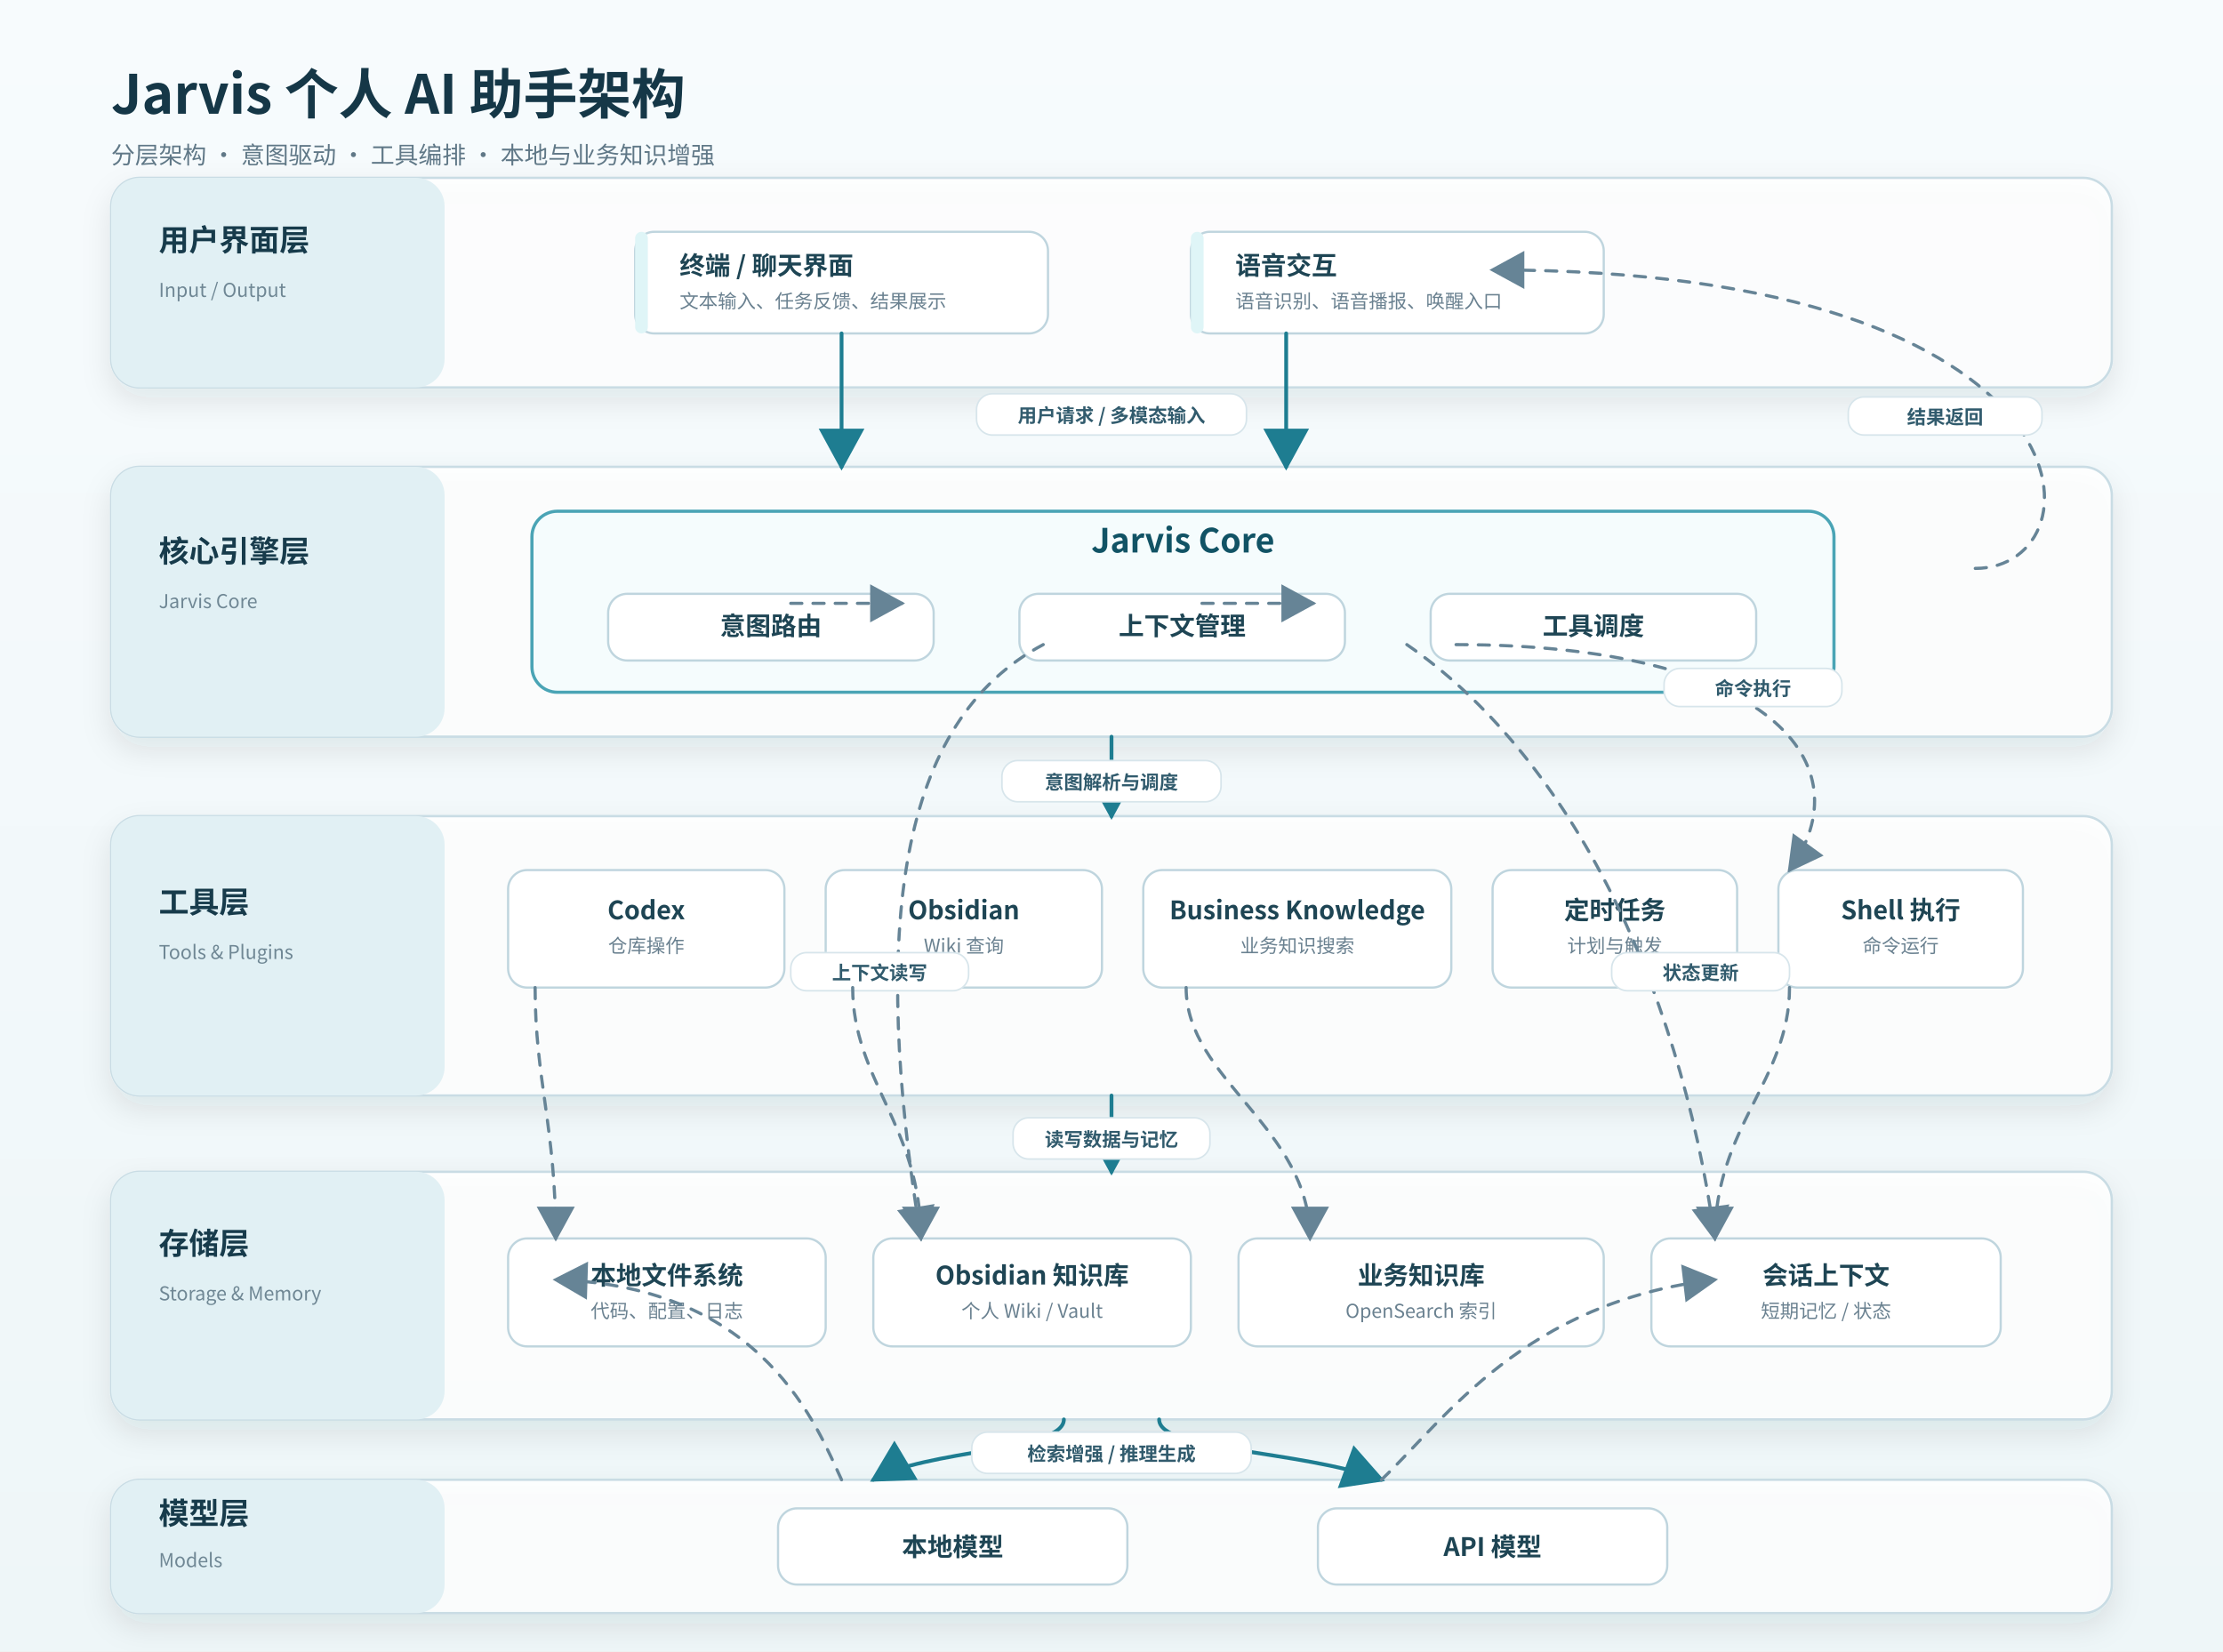
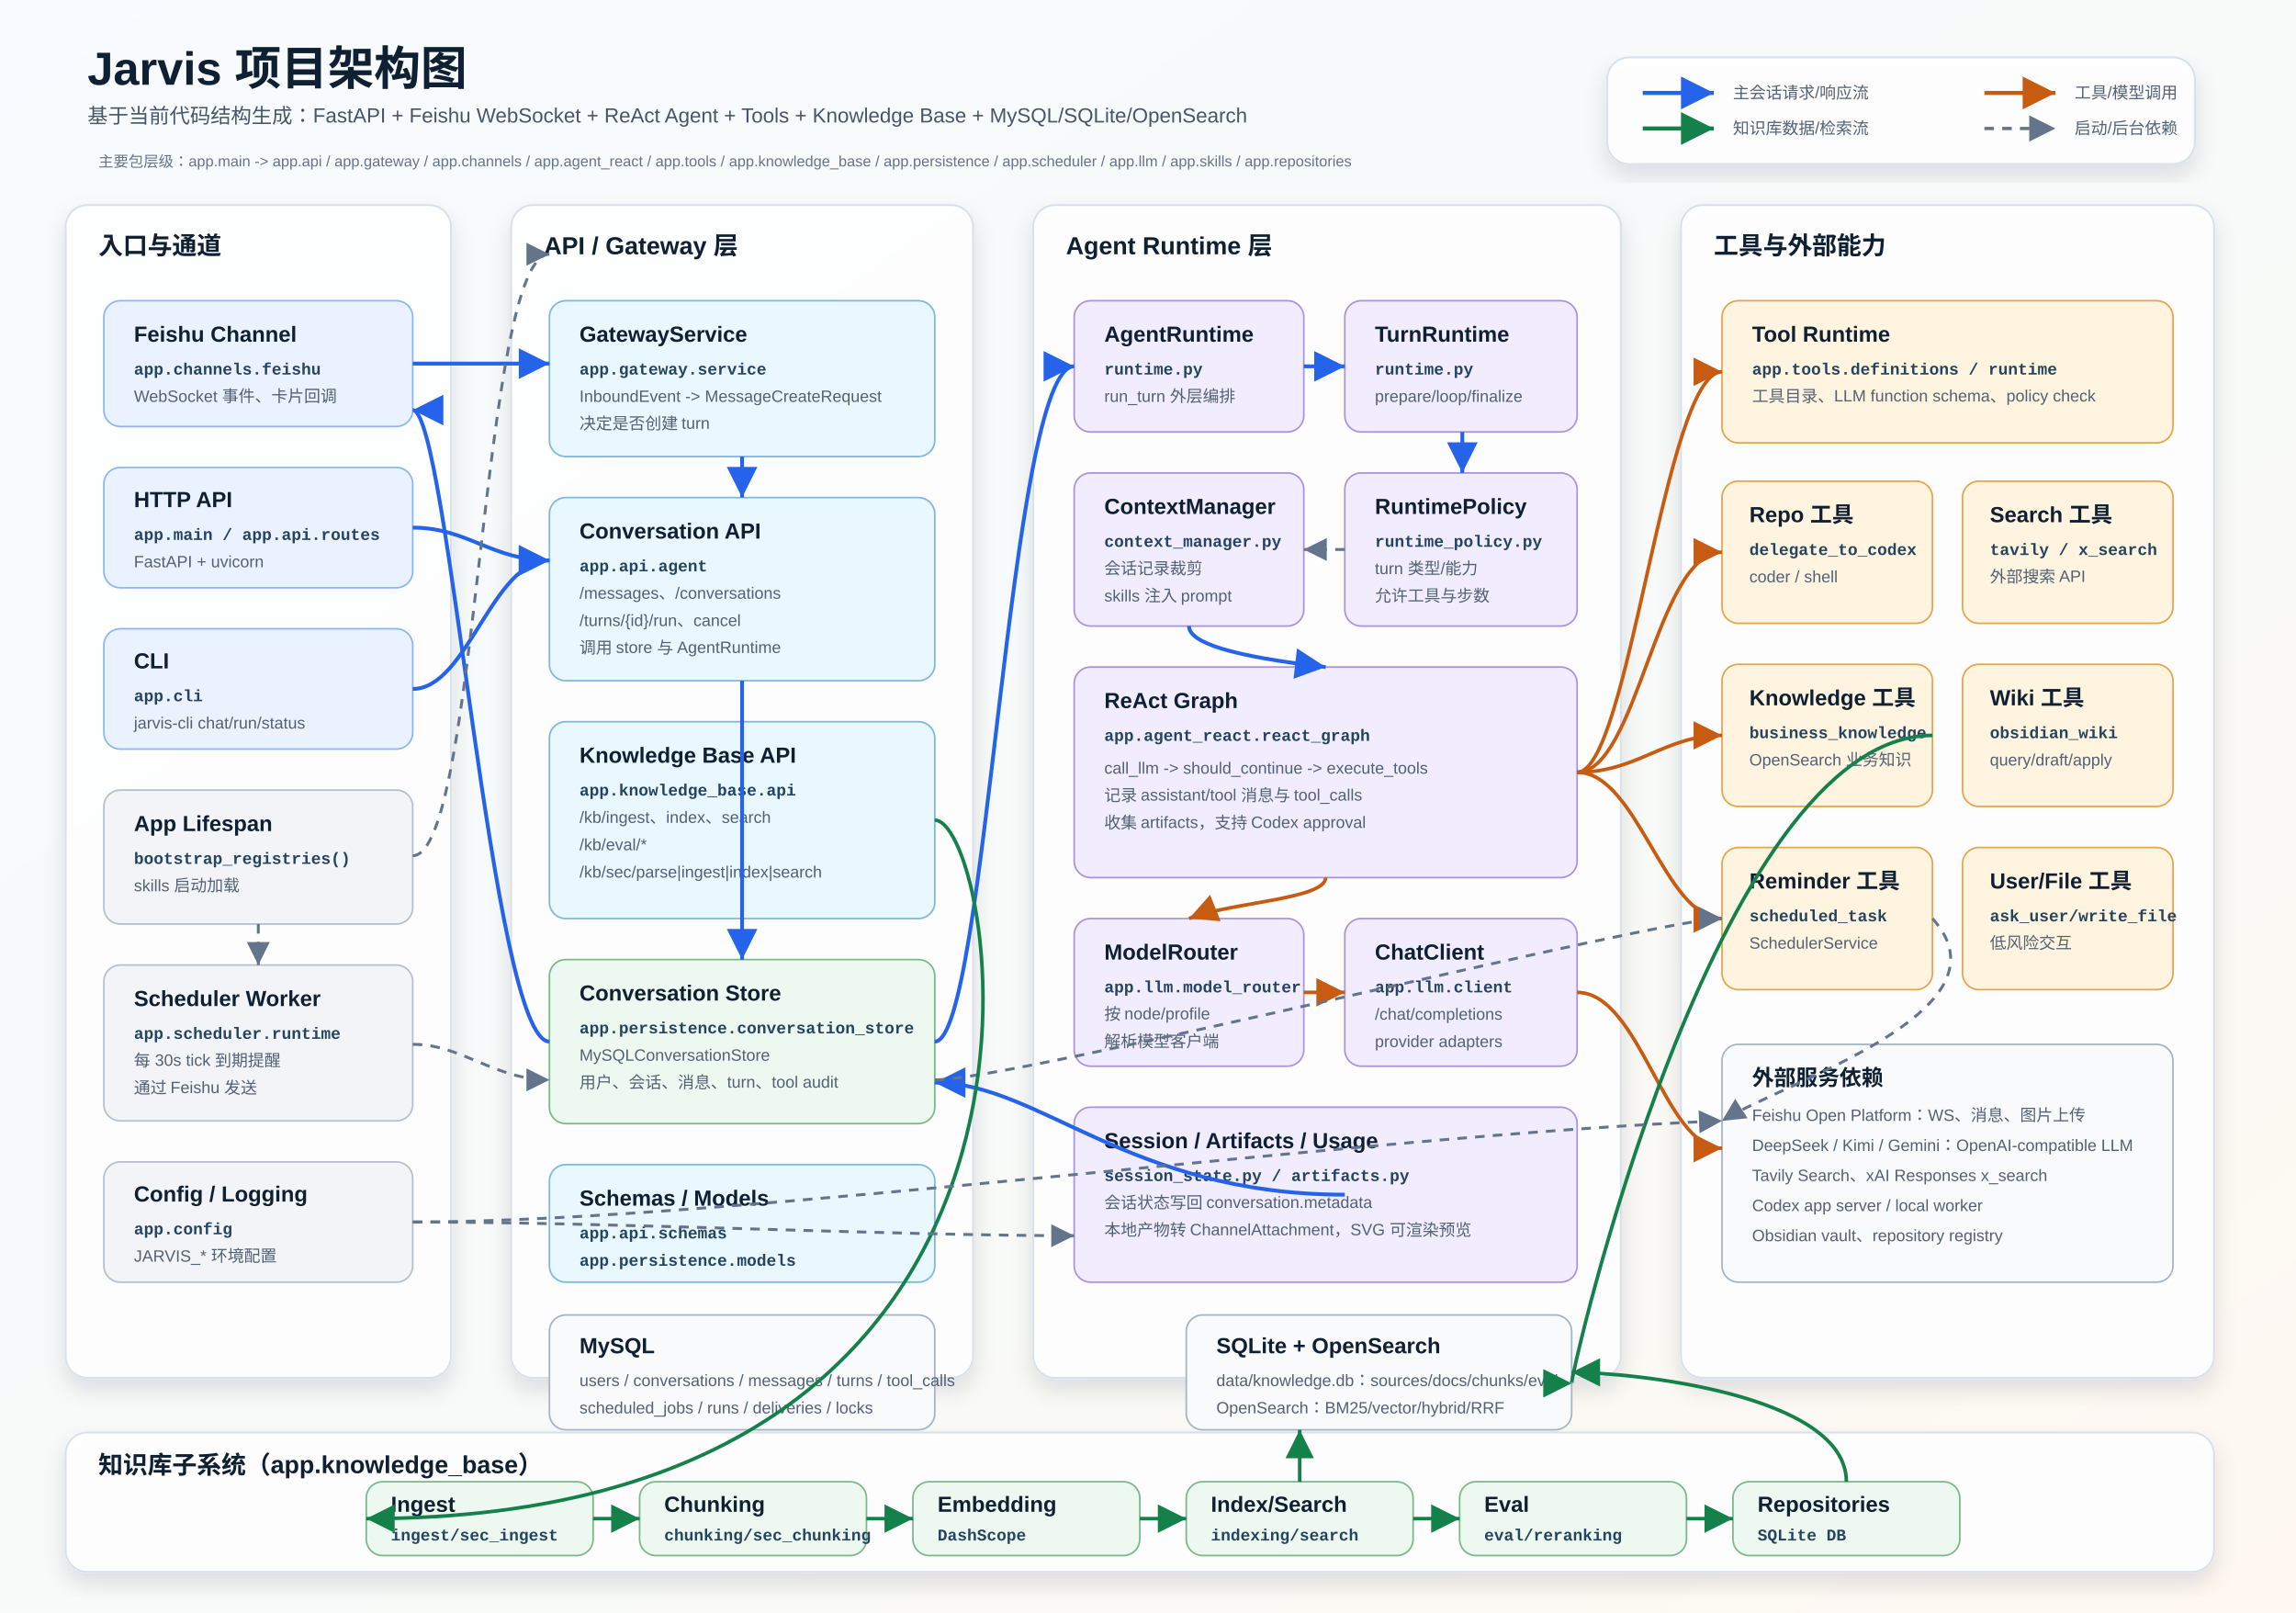
- <svg xmlns="http://www.w3.org/2000/svg" width="1400" height="1040" viewBox="0 0 1400 1040" role="img" aria-labelledby="title desc">
+ <svg xmlns="http://www.w3.org/2000/svg" width="1680" height="1180" viewBox="0 0 1680 1180" role="img" aria-labelledby="title desc">
  <defs>
-     <linearGradient id="pageGradient" x1="0" y1="0" x2="0" y2="1">
-       <stop offset="0%" stop-color="#f7fbfd" />
-       <stop offset="100%" stop-color="#eef6f8" />
+     <linearGradient id="bg" x1="0" y1="0" x2="1" y2="1">
+       <stop offset="0%" stop-color="#f8fbff" />
+       <stop offset="55%" stop-color="#f7faf8" />
+       <stop offset="100%" stop-color="#fff8f1" />
    </linearGradient>
-     <filter id="softShadow" x="-10%" y="-20%" width="120%" height="150%">
-       <feDropShadow dx="0" dy="8" stdDeviation="9" flood-color="#0f2f3f" flood-opacity="0.11" />
+     <filter id="shadow" x="-8%" y="-12%" width="116%" height="130%">
+       <feDropShadow dx="0" dy="8" stdDeviation="8" flood-color="#102033" flood-opacity="0.13" />
    </filter>
-     <marker id="arrowPrimary" markerWidth="14" markerHeight="14" refX="11" refY="7" orient="auto" markerUnits="strokeWidth">
-       <path d="M 1 1 L 12 7 L 1 13 z" fill="#1e7d91" />
-     </marker>
-     <marker id="arrowMuted" markerWidth="14" markerHeight="14" refX="11" refY="7" orient="auto" markerUnits="strokeWidth">
-       <path d="M 1 1 L 12 7 L 1 13 z" fill="#668496" />
+     <marker id="arrow-blue" markerWidth="12" markerHeight="12" refX="10" refY="6" orient="auto" markerUnits="strokeWidth">
+       <path d="M2,2 L10,6 L2,10 Z" fill="#2563eb" />
+     </marker>
+     <marker id="arrow-green" markerWidth="12" markerHeight="12" refX="10" refY="6" orient="auto" markerUnits="strokeWidth">
+       <path d="M2,2 L10,6 L2,10 Z" fill="#14804a" />
+     </marker>
+     <marker id="arrow-orange" markerWidth="12" markerHeight="12" refX="10" refY="6" orient="auto" markerUnits="strokeWidth">
+       <path d="M2,2 L10,6 L2,10 Z" fill="#c75b12" />
+     </marker>
+     <marker id="arrow-gray" markerWidth="12" markerHeight="12" refX="10" refY="6" orient="auto" markerUnits="strokeWidth">
+       <path d="M2,2 L10,6 L2,10 Z" fill="#64748b" />
    </marker>
    <style>
-       .bg {
-         fill: url(#pageGradient);
-       }
- 
-       .title {
-         font-family: "Noto Sans CJK SC", "Microsoft YaHei", "PingFang SC", "Source Han Sans SC", Arial, sans-serif;
-         font-size: 34px;
-         font-weight: 700;
-         fill: #153747;
-         letter-spacing: 0;
-       }
- 
-       .subtitle {
-         font-family: "Noto Sans CJK SC", "Microsoft YaHei", "PingFang SC", "Source Han Sans SC", Arial, sans-serif;
-         font-size: 15px;
-         fill: #607887;
-         letter-spacing: 0;
-       }
- 
-       .layer {
-         fill: rgba(255, 255, 255, 0.82);
-         stroke: #c9dce4;
-         stroke-width: 1.5;
-         rx: 18;
-         filter: url(#softShadow);
-       }
- 
-       .layerHeader {
-         fill: #e1f0f4;
-       }
- 
-       .layerTitle {
-         font-family: "Noto Sans CJK SC", "Microsoft YaHei", "PingFang SC", "Source Han Sans SC", Arial, sans-serif;
-         font-size: 19px;
-         font-weight: 700;
-         fill: #173b4b;
-         letter-spacing: 0;
-       }
- 
-       .layerNote {
-         font-family: "Noto Sans CJK SC", "Microsoft YaHei", "PingFang SC", "Source Han Sans SC", Arial, sans-serif;
-         font-size: 12px;
-         fill: #6f8794;
-         letter-spacing: 0;
-       }
- 
-       .module {
-         fill: #ffffff;
-         stroke: #bfd5de;
-         stroke-width: 1.4;
-         rx: 12;
-       }
- 
-       .moduleAccent {
-         fill: #dff5f7;
-       }
- 
-       .moduleText {
-         font-family: "Noto Sans CJK SC", "Microsoft YaHei", "PingFang SC", "Source Han Sans SC", Arial, sans-serif;
-         font-size: 16px;
-         font-weight: 650;
-         fill: #1e4554;
-         letter-spacing: 0;
-       }
- 
-       .moduleSubText {
-         font-family: "Noto Sans CJK SC", "Microsoft YaHei", "PingFang SC", "Source Han Sans SC", Arial, sans-serif;
-         font-size: 12px;
-         fill: #6a8190;
-         letter-spacing: 0;
-       }
- 
-       .core {
-         fill: #f5fcfd;
-         stroke: #4aa4b5;
-         stroke-width: 2;
-         rx: 16;
-       }
- 
-       .coreTitle {
-         font-family: "Noto Sans CJK SC", "Microsoft YaHei", "PingFang SC", "Source Han Sans SC", Arial, sans-serif;
-         font-size: 21px;
-         font-weight: 800;
-         fill: #115365;
-         letter-spacing: 0;
-       }
- 
-       .arrow {
-         fill: none;
-         stroke: #1e7d91;
-         stroke-width: 2.4;
-         stroke-linecap: round;
-         stroke-linejoin: round;
-         marker-end: url(#arrowPrimary);
-       }
- 
-       .arrowMuted {
-         fill: none;
-         stroke: #668496;
-         stroke-width: 2;
-         stroke-linecap: round;
-         stroke-linejoin: round;
-         stroke-dasharray: 7 7;
-         marker-end: url(#arrowMuted);
-       }
- 
-       .flowLabel {
-         font-family: "Noto Sans CJK SC", "Microsoft YaHei", "PingFang SC", "Source Han Sans SC", Arial, sans-serif;
-         font-size: 12px;
-         font-weight: 600;
-         fill: #315b6d;
-         letter-spacing: 0;
-       }
- 
-       .labelPill {
-         fill: #ffffff;
-         stroke: #d7e5eb;
-         stroke-width: 1;
-         rx: 10;
-       }
+       .title { font: 700 34px "Segoe UI", Arial, sans-serif; fill: #102033; }
+       .subtitle { font: 500 15px "Segoe UI", Arial, sans-serif; fill: #475569; }
+       .section-title { font: 700 18px "Segoe UI", Arial, sans-serif; fill: #102033; }
+       .box-title { font: 700 16px "Segoe UI", Arial, sans-serif; fill: #102033; }
+       .label { font: 500 13px "Segoe UI", Arial, sans-serif; fill: #334155; }
+       .small { font: 500 12px "Segoe UI", Arial, sans-serif; fill: #526173; }
+       .tiny { font: 500 11px "Segoe UI", Arial, sans-serif; fill: #64748b; }
+       .code { font: 600 12px Consolas, "Courier New", monospace; fill: #24445f; }
+       .panel { fill: rgba(255,255,255,0.88); stroke: #d8e1eb; stroke-width: 1.4; rx: 16; filter: url(#shadow); }
+       .entry { fill: #eaf2ff; stroke: #8cb7f4; stroke-width: 1.2; rx: 12; }
+       .api { fill: #e9f7ff; stroke: #7db9d8; stroke-width: 1.2; rx: 12; }
+       .runtime { fill: #f1edff; stroke: #aa93df; stroke-width: 1.2; rx: 12; }
+       .tool { fill: #fff4df; stroke: #e4a64c; stroke-width: 1.2; rx: 12; }
+       .data { fill: #edf9f0; stroke: #7bb88c; stroke-width: 1.2; rx: 12; }
+       .external { fill: #f8fafc; stroke: #a8b3c3; stroke-width: 1.2; rx: 12; }
+       .infra { fill: #f2f4f7; stroke: #b6c0cc; stroke-width: 1.2; rx: 12; }
+       .chip { fill: #ffffff; stroke: #cbd5e1; stroke-width: 1; rx: 8; }
+       .flow { fill: none; stroke: #2563eb; stroke-width: 2.8; marker-end: url(#arrow-blue); }
+       .flow2 { fill: none; stroke: #14804a; stroke-width: 2.6; marker-end: url(#arrow-green); }
+       .flow3 { fill: none; stroke: #c75b12; stroke-width: 2.6; marker-end: url(#arrow-orange); }
+       .flow4 { fill: none; stroke: #64748b; stroke-width: 2.1; stroke-dasharray: 7 6; marker-end: url(#arrow-gray); }
+       .legend-line-blue { stroke: #2563eb; stroke-width: 3; marker-end: url(#arrow-blue); }
+       .legend-line-green { stroke: #14804a; stroke-width: 3; marker-end: url(#arrow-green); }
+       .legend-line-orange { stroke: #c75b12; stroke-width: 3; marker-end: url(#arrow-orange); }
+       .legend-line-gray { stroke: #64748b; stroke-width: 2.4; stroke-dasharray: 7 6; marker-end: url(#arrow-gray); }
    </style>
  </defs>
-   <rect class="bg" width="1400" height="1040" />
-   <g transform="translate(70 42)">
-     <text class="title" x="0" y="0" dominant-baseline="hanging">Jarvis 个人 AI 助手架构</text>
-     <text class="subtitle" x="0" y="48" dominant-baseline="hanging">分层架构 · 意图驱动 · 工具编排 · 本地与业务知识增强</text>
-   </g>
-   <g id="ui-layer" transform="translate(70 112)">
-     <rect class="layer" x="0" y="0" width="1260" height="132" rx="18" />
-     <rect class="layerHeader" x="0" y="0" width="210" height="132" rx="18" />
-     <text class="layerTitle" x="30" y="46">用户界面层</text>
-     <text class="layerNote" x="30" y="75">Input / Output</text>
-     <g transform="translate(330 34)">
-       <rect class="module" x="0" y="0" width="260" height="64" rx="12" />
-       <rect class="moduleAccent" x="0" y="0" width="8" height="64" rx="4" />
-       <text class="moduleText" x="28" y="27">终端 / 聊天界面</text>
-       <text class="moduleSubText" x="28" y="48">文本输入、任务反馈、结果展示</text>
-     </g>
-     <g transform="translate(680 34)">
-       <rect class="module" x="0" y="0" width="260" height="64" rx="12" />
-       <rect class="moduleAccent" x="0" y="0" width="8" height="64" rx="4" />
-       <text class="moduleText" x="28" y="27">语音交互</text>
-       <text class="moduleSubText" x="28" y="48">语音识别、语音播报、唤醒入口</text>
-     </g>
-   </g>
-   <g id="core-layer" transform="translate(70 294)">
-     <rect class="layer" x="0" y="0" width="1260" height="170" rx="18" />
-     <rect class="layerHeader" x="0" y="0" width="210" height="170" rx="18" />
-     <text class="layerTitle" x="30" y="60">核心引擎层</text>
-     <text class="layerNote" x="30" y="89">Jarvis Core</text>
-     <g transform="translate(265 28)">
-       <rect class="core" x="0" y="0" width="820" height="114" rx="16" />
-       <text class="coreTitle" x="410" y="26" text-anchor="middle">Jarvis Core</text>
-       <g transform="translate(48 52)">
-         <rect class="module" x="0" y="0" width="205" height="42" rx="10" />
-         <text class="moduleText" x="102.5" y="26" text-anchor="middle">意图路由</text>
-       </g>
-       <g transform="translate(307 52)">
-         <rect class="module" x="0" y="0" width="205" height="42" rx="10" />
-         <text class="moduleText" x="102.5" y="26" text-anchor="middle">上下文管理</text>
-       </g>
-       <g transform="translate(566 52)">
-         <rect class="module" x="0" y="0" width="205" height="42" rx="10" />
-         <text class="moduleText" x="102.5" y="26" text-anchor="middle">工具调度</text>
-       </g>
-     </g>
-   </g>
-   <g id="tools-layer" transform="translate(70 514)">
-     <rect class="layer" x="0" y="0" width="1260" height="176" rx="18" />
-     <rect class="layerHeader" x="0" y="0" width="210" height="176" rx="18" />
-     <text class="layerTitle" x="30" y="61">工具层</text>
-     <text class="layerNote" x="30" y="90">Tools &amp; Plugins</text>
-     <g transform="translate(250 34)">
-       <rect class="module" x="0" y="0" width="174" height="74" rx="12" />
-       <text class="moduleText" x="87" y="31" text-anchor="middle">Codex</text>
-       <text class="moduleSubText" x="87" y="52" text-anchor="middle">仓库操作</text>
-     </g>
-     <g transform="translate(450 34)">
-       <rect class="module" x="0" y="0" width="174" height="74" rx="12" />
-       <text class="moduleText" x="87" y="31" text-anchor="middle">Obsidian</text>
-       <text class="moduleSubText" x="87" y="52" text-anchor="middle">Wiki 查询</text>
-     </g>
-     <g transform="translate(650 34)">
-       <rect class="module" x="0" y="0" width="194" height="74" rx="12" />
-       <text class="moduleText" x="97" y="31" text-anchor="middle">Business Knowledge</text>
-       <text class="moduleSubText" x="97" y="52" text-anchor="middle">业务知识搜索</text>
-     </g>
-     <g transform="translate(870 34)">
-       <rect class="module" x="0" y="0" width="154" height="74" rx="12" />
-       <text class="moduleText" x="77" y="31" text-anchor="middle">定时任务</text>
-       <text class="moduleSubText" x="77" y="52" text-anchor="middle">计划与触发</text>
-     </g>
-     <g transform="translate(1050 34)">
-       <rect class="module" x="0" y="0" width="154" height="74" rx="12" />
-       <text class="moduleText" x="77" y="31" text-anchor="middle">Shell 执行</text>
-       <text class="moduleSubText" x="77" y="52" text-anchor="middle">命令运行</text>
-     </g>
-   </g>
-   <g id="storage-layer" transform="translate(70 738)">
-     <rect class="layer" x="0" y="0" width="1260" height="156" rx="18" />
-     <rect class="layerHeader" x="0" y="0" width="210" height="156" rx="18" />
-     <text class="layerTitle" x="30" y="52">存储层</text>
-     <text class="layerNote" x="30" y="81">Storage &amp; Memory</text>
-     <g transform="translate(250 42)">
-       <rect class="module" x="0" y="0" width="200" height="68" rx="12" />
-       <text class="moduleText" x="100" y="29" text-anchor="middle">本地文件系统</text>
-       <text class="moduleSubText" x="100" y="50" text-anchor="middle">代码、配置、日志</text>
-     </g>
-     <g transform="translate(480 42)">
-       <rect class="module" x="0" y="0" width="200" height="68" rx="12" />
-       <text class="moduleText" x="100" y="29" text-anchor="middle">Obsidian 知识库</text>
-       <text class="moduleSubText" x="100" y="50" text-anchor="middle">个人 Wiki / Vault</text>
-     </g>
-     <g transform="translate(710 42)">
-       <rect class="module" x="0" y="0" width="230" height="68" rx="12" />
-       <text class="moduleText" x="115" y="29" text-anchor="middle">业务知识库</text>
-       <text class="moduleSubText" x="115" y="50" text-anchor="middle">OpenSearch 索引</text>
-     </g>
-     <g transform="translate(970 42)">
-       <rect class="module" x="0" y="0" width="220" height="68" rx="12" />
-       <text class="moduleText" x="110" y="29" text-anchor="middle">会话上下文</text>
-       <text class="moduleSubText" x="110" y="50" text-anchor="middle">短期记忆 / 状态</text>
-     </g>
-   </g>
-   <g id="model-layer" transform="translate(70 932)">
-     <rect class="layer" x="0" y="0" width="1260" height="84" rx="18" />
-     <rect class="layerHeader" x="0" y="0" width="210" height="84" rx="18" />
-     <text class="layerTitle" x="30" y="28">模型层</text>
-     <text class="layerNote" x="30" y="55">Models</text>
-     <g transform="translate(420 18)">
-       <rect class="module" x="0" y="0" width="220" height="48" rx="12" />
-       <text class="moduleText" x="110" y="30" text-anchor="middle">本地模型</text>
-     </g>
-     <g transform="translate(760 18)">
-       <rect class="module" x="0" y="0" width="220" height="48" rx="12" />
-       <text class="moduleText" x="110" y="30" text-anchor="middle">API 模型</text>
-     </g>
-   </g>
-   <path class="arrow" d="M 530 210 C 530 250, 530 268, 530 294" />
-   <path class="arrow" d="M 810 210 C 810 250, 810 268, 810 294" />
-   <rect class="labelPill" x="615" y="248" width="170" height="26" rx="10" />
-   <text class="flowLabel" x="700" y="266" text-anchor="middle">用户请求 / 多模态输入</text>
-   <path class="arrow" d="M 700 464 C 700 490, 700 498, 700 514" />
-   <rect class="labelPill" x="631" y="479" width="138" height="26" rx="10" />
-   <text class="flowLabel" x="700" y="497" text-anchor="middle">意图解析与调度</text>
-   <path class="arrow" d="M 700 690 C 700 716, 700 724, 700 738" />
-   <rect class="labelPill" x="638" y="704" width="124" height="26" rx="10" />
-   <text class="flowLabel" x="700" y="722" text-anchor="middle">读写数据与记忆</text>
-   <path class="arrow" d="M 670 894 C 670 914, 582 913, 550 932" />
-   <path class="arrow" d="M 730 894 C 730 914, 818 913, 870 932" />
-   <rect class="labelPill" x="612" y="902" width="176" height="26" rx="10" />
-   <text class="flowLabel" x="700" y="920" text-anchor="middle">检索增强 / 推理生成</text>
-   <path class="arrowMuted" d="M 498 380 L 568 380" />
-   <path class="arrowMuted" d="M 757 380 L 827 380" />
-   <path class="arrowMuted" d="M 917 406 C 1116 406, 1175 482, 1127 548" />
-   <rect class="labelPill" x="1048" y="421" width="112" height="24" rx="10" />
-   <text class="flowLabel" x="1104" y="438" text-anchor="middle">命令执行</text>
-   <path class="arrowMuted" d="M 657 406 C 566 454, 548 584, 580 780" />
-   <rect class="labelPill" x="498" y="600" width="112" height="24" rx="10" />
-   <text class="flowLabel" x="554" y="617" text-anchor="middle">上下文读写</text>
-   <path class="arrowMuted" d="M 886 406 C 985 474, 1057 614, 1080 780" />
-   <rect class="labelPill" x="1015" y="600" width="112" height="24" rx="10" />
-   <text class="flowLabel" x="1071" y="617" text-anchor="middle">状态更新</text>
-   <path class="arrowMuted" d="M 337 622 C 337 680, 350 710, 350 780" />
-   <path class="arrowMuted" d="M 537 622 C 537 680, 580 710, 580 780" />
-   <path class="arrowMuted" d="M 747 622 C 747 680, 825 710, 825 780" />
-   <path class="arrowMuted" d="M 1127 622 C 1127 680, 1080 710, 1080 780" />
-   <path class="arrowMuted" d="M 530 932 C 515 900, 482 810, 350 806" />
-   <path class="arrowMuted" d="M 870 932 C 910 894, 960 820, 1080 806" />
-   <path class="arrowMuted" d="M 1244 358 C 1326 358, 1326 170, 940 170" />
-   <rect class="labelPill" x="1164" y="250" width="122" height="24" rx="10" />
-   <text class="flowLabel" x="1225" y="267" text-anchor="middle">结果返回</text>
+   <rect width="1680" height="1180" fill="url(#bg)" />
+   <text x="64" y="62" class="title">Jarvis 项目架构图</text>
+   <text x="64" y="90" class="subtitle">基于当前代码结构生成：FastAPI + Feishu WebSocket + ReAct Agent + Tools + Knowledge Base + MySQL/SQLite/OpenSearch</text>
+   <rect x="1176" y="42" width="430" height="78" class="panel" />
+   <line x1="1202" y1="68" x2="1254" y2="68" class="legend-line-blue" />
+   <text x="1268" y="72" class="small">主会话请求/响应流</text>
+   <line x1="1202" y1="94" x2="1254" y2="94" class="legend-line-green" />
+   <text x="1268" y="98" class="small">知识库数据/检索流</text>
+   <line x1="1452" y1="68" x2="1504" y2="68" class="legend-line-orange" />
+   <text x="1518" y="72" class="small">工具/模型调用</text>
+   <line x1="1452" y1="94" x2="1504" y2="94" class="legend-line-gray" />
+   <text x="1518" y="98" class="small">启动/后台依赖</text>
+   <rect x="48" y="150" width="282" height="858" class="panel" />
+   <text x="72" y="186" class="section-title">入口与通道</text>
+   <rect x="76" y="220" width="226" height="92" class="entry" />
+   <text x="98" y="250" class="box-title">Feishu Channel</text>
+   <text x="98" y="274" class="code">app.channels.feishu</text>
+   <text x="98" y="294" class="small">WebSocket 事件、卡片回调</text>
+   <rect x="76" y="342" width="226" height="88" class="entry" />
+   <text x="98" y="371" class="box-title">HTTP API</text>
+   <text x="98" y="395" class="code">app.main / app.api.routes</text>
+   <text x="98" y="415" class="small">FastAPI + uvicorn</text>
+   <rect x="76" y="460" width="226" height="88" class="entry" />
+   <text x="98" y="489" class="box-title">CLI</text>
+   <text x="98" y="513" class="code">app.cli</text>
+   <text x="98" y="533" class="small">jarvis-cli chat/run/status</text>
+   <rect x="76" y="578" width="226" height="98" class="infra" />
+   <text x="98" y="608" class="box-title">App Lifespan</text>
+   <text x="98" y="632" class="code">bootstrap_registries()</text>
+   <text x="98" y="652" class="small">skills 启动加载</text>
+   <rect x="76" y="706" width="226" height="114" class="infra" />
+   <text x="98" y="736" class="box-title">Scheduler Worker</text>
+   <text x="98" y="760" class="code">app.scheduler.runtime</text>
+   <text x="98" y="780" class="small">每 30s tick 到期提醒</text>
+   <text x="98" y="800" class="small">通过 Feishu 发送</text>
+   <rect x="76" y="850" width="226" height="88" class="infra" />
+   <text x="98" y="879" class="box-title">Config / Logging</text>
+   <text x="98" y="903" class="code">app.config</text>
+   <text x="98" y="923" class="small">JARVIS_* 环境配置</text>
+   <rect x="374" y="150" width="338" height="858" class="panel" />
+   <text x="398" y="186" class="section-title">API / Gateway 层</text>
+   <rect x="402" y="220" width="282" height="114" class="api" />
+   <text x="424" y="250" class="box-title">GatewayService</text>
+   <text x="424" y="274" class="code">app.gateway.service</text>
+   <text x="424" y="294" class="small">InboundEvent -&gt; MessageCreateRequest</text>
+   <text x="424" y="314" class="small">决定是否创建 turn</text>
+   <rect x="402" y="364" width="282" height="134" class="api" />
+   <text x="424" y="394" class="box-title">Conversation API</text>
+   <text x="424" y="418" class="code">app.api.agent</text>
+   <text x="424" y="438" class="small">/messages、/conversations</text>
+   <text x="424" y="458" class="small">/turns/{id}/run、cancel</text>
+   <text x="424" y="478" class="small">调用 store 与 AgentRuntime</text>
+   <rect x="402" y="528" width="282" height="144" class="api" />
+   <text x="424" y="558" class="box-title">Knowledge Base API</text>
+   <text x="424" y="582" class="code">app.knowledge_base.api</text>
+   <text x="424" y="602" class="small">/kb/ingest、index、search</text>
+   <text x="424" y="622" class="small">/kb/eval/*</text>
+   <text x="424" y="642" class="small">/kb/sec/parse|ingest|index|search</text>
+   <rect x="402" y="702" width="282" height="120" class="data" />
+   <text x="424" y="732" class="box-title">Conversation Store</text>
+   <text x="424" y="756" class="code">app.persistence.conversation_store</text>
+   <text x="424" y="776" class="small">MySQLConversationStore</text>
+   <text x="424" y="796" class="small">用户、会话、消息、turn、tool audit</text>
+   <rect x="402" y="852" width="282" height="86" class="api" />
+   <text x="424" y="882" class="box-title">Schemas / Models</text>
+   <text x="424" y="906" class="code">app.api.schemas</text>
+   <text x="424" y="926" class="code">app.persistence.models</text>
+   <rect x="756" y="150" width="430" height="858" class="panel" />
+   <text x="780" y="186" class="section-title">Agent Runtime 层</text>
+   <rect x="786" y="220" width="168" height="96" class="runtime" />
+   <text x="808" y="250" class="box-title">AgentRuntime</text>
+   <text x="808" y="274" class="code">runtime.py</text>
+   <text x="808" y="294" class="small">run_turn 外层编排</text>
+   <rect x="984" y="220" width="170" height="96" class="runtime" />
+   <text x="1006" y="250" class="box-title">TurnRuntime</text>
+   <text x="1006" y="274" class="code">runtime.py</text>
+   <text x="1006" y="294" class="small">prepare/loop/finalize</text>
+   <rect x="786" y="346" width="168" height="112" class="runtime" />
+   <text x="808" y="376" class="box-title">ContextManager</text>
+   <text x="808" y="400" class="code">context_manager.py</text>
+   <text x="808" y="420" class="small">会话记录裁剪</text>
+   <text x="808" y="440" class="small">skills 注入 prompt</text>
+   <rect x="984" y="346" width="170" height="112" class="runtime" />
+   <text x="1006" y="376" class="box-title">RuntimePolicy</text>
+   <text x="1006" y="400" class="code">runtime_policy.py</text>
+   <text x="1006" y="420" class="small">turn 类型/能力</text>
+   <text x="1006" y="440" class="small">允许工具与步数</text>
+   <rect x="786" y="488" width="368" height="154" class="runtime" />
+   <text x="808" y="518" class="box-title">ReAct Graph</text>
+   <text x="808" y="542" class="code">app.agent_react.react_graph</text>
+   <text x="808" y="566" class="small">call_llm -&gt; should_continue -&gt; execute_tools</text>
+   <text x="808" y="586" class="small">记录 assistant/tool 消息与 tool_calls</text>
+   <text x="808" y="606" class="small">收集 artifacts，支持 Codex approval</text>
+   <rect x="786" y="672" width="168" height="108" class="runtime" />
+   <text x="808" y="702" class="box-title">ModelRouter</text>
+   <text x="808" y="726" class="code">app.llm.model_router</text>
+   <text x="808" y="746" class="small">按 node/profile</text>
+   <text x="808" y="766" class="small">解析模型客户端</text>
+   <rect x="984" y="672" width="170" height="108" class="runtime" />
+   <text x="1006" y="702" class="box-title">ChatClient</text>
+   <text x="1006" y="726" class="code">app.llm.client</text>
+   <text x="1006" y="746" class="small">/chat/completions</text>
+   <text x="1006" y="766" class="small">provider adapters</text>
+   <rect x="786" y="810" width="368" height="128" class="runtime" />
+   <text x="808" y="840" class="box-title">Session / Artifacts / Usage</text>
+   <text x="808" y="864" class="code">session_state.py / artifacts.py</text>
+   <text x="808" y="884" class="small">会话状态写回 conversation.metadata</text>
+   <text x="808" y="904" class="small">本地产物转 ChannelAttachment，SVG 可渲染预览</text>
+   <rect x="1230" y="150" width="390" height="858" class="panel" />
+   <text x="1254" y="186" class="section-title">工具与外部能力</text>
+   <rect x="1260" y="220" width="330" height="104" class="tool" />
+   <text x="1282" y="250" class="box-title">Tool Runtime</text>
+   <text x="1282" y="274" class="code">app.tools.definitions / runtime</text>
+   <text x="1282" y="294" class="small">工具目录、LLM function schema、policy check</text>
+   <rect x="1260" y="352" width="154" height="104" class="tool" />
+   <text x="1280" y="382" class="box-title">Repo 工具</text>
+   <text x="1280" y="406" class="code">delegate_to_codex</text>
+   <text x="1280" y="426" class="small">coder / shell</text>
+   <rect x="1436" y="352" width="154" height="104" class="tool" />
+   <text x="1456" y="382" class="box-title">Search 工具</text>
+   <text x="1456" y="406" class="code">tavily / x_search</text>
+   <text x="1456" y="426" class="small">外部搜索 API</text>
+   <rect x="1260" y="486" width="154" height="104" class="tool" />
+   <text x="1280" y="516" class="box-title">Knowledge 工具</text>
+   <text x="1280" y="540" class="code">business_knowledge</text>
+   <text x="1280" y="560" class="small">OpenSearch 业务知识</text>
+   <rect x="1436" y="486" width="154" height="104" class="tool" />
+   <text x="1456" y="516" class="box-title">Wiki 工具</text>
+   <text x="1456" y="540" class="code">obsidian_wiki</text>
+   <text x="1456" y="560" class="small">query/draft/apply</text>
+   <rect x="1260" y="620" width="154" height="104" class="tool" />
+   <text x="1280" y="650" class="box-title">Reminder 工具</text>
+   <text x="1280" y="674" class="code">scheduled_task</text>
+   <text x="1280" y="694" class="small">SchedulerService</text>
+   <rect x="1436" y="620" width="154" height="104" class="tool" />
+   <text x="1456" y="650" class="box-title">User/File 工具</text>
+   <text x="1456" y="674" class="code">ask_user/write_file</text>
+   <text x="1456" y="694" class="small">低风险交互</text>
+   <rect x="1260" y="764" width="330" height="174" class="external" />
+   <text x="1282" y="794" class="box-title">外部服务依赖</text>
+   <text x="1282" y="820" class="small">Feishu Open Platform：WS、消息、图片上传</text>
+   <text x="1282" y="842" class="small">DeepSeek / Kimi / Gemini：OpenAI-compatible LLM</text>
+   <text x="1282" y="864" class="small">Tavily Search、xAI Responses x_search</text>
+   <text x="1282" y="886" class="small">Codex app server / local worker</text>
+   <text x="1282" y="908" class="small">Obsidian vault、repository registry</text>
+   <rect x="48" y="1048" width="1572" height="102" class="panel" />
+   <text x="72" y="1078" class="section-title">知识库子系统（app.knowledge_base）</text>
+   <rect x="268" y="1084" width="166" height="54" class="data" />
+   <text x="286" y="1106" class="box-title">Ingest</text>
+   <text x="286" y="1127" class="code">ingest/sec_ingest</text>
+   <rect x="468" y="1084" width="166" height="54" class="data" />
+   <text x="486" y="1106" class="box-title">Chunking</text>
+   <text x="486" y="1127" class="code">chunking/sec_chunking</text>
+   <rect x="668" y="1084" width="166" height="54" class="data" />
+   <text x="686" y="1106" class="box-title">Embedding</text>
+   <text x="686" y="1127" class="code">DashScope</text>
+   <rect x="868" y="1084" width="166" height="54" class="data" />
+   <text x="886" y="1106" class="box-title">Index/Search</text>
+   <text x="886" y="1127" class="code">indexing/search</text>
+   <rect x="1068" y="1084" width="166" height="54" class="data" />
+   <text x="1086" y="1106" class="box-title">Eval</text>
+   <text x="1086" y="1127" class="code">eval/reranking</text>
+   <rect x="1268" y="1084" width="166" height="54" class="data" />
+   <text x="1286" y="1106" class="box-title">Repositories</text>
+   <text x="1286" y="1127" class="code">SQLite DB</text>
+   <rect x="1218" y="1018" width="402" height="0" fill="none" />
+   <rect x="402" y="962" width="282" height="84" class="external" />
+   <text x="424" y="990" class="box-title">MySQL</text>
+   <text x="424" y="1014" class="small">users / conversations / messages / turns / tool_calls</text>
+   <text x="424" y="1034" class="small">scheduled_jobs / runs / deliveries / locks</text>
+   <rect x="868" y="962" width="282" height="84" class="external" />
+   <text x="890" y="990" class="box-title">SQLite + OpenSearch</text>
+   <text x="890" y="1014" class="small">data/knowledge.db：sources/docs/chunks/eval</text>
+   <text x="890" y="1034" class="small">OpenSearch：BM25/vector/hybrid/RRF</text>
+   <path d="M302 266 C344 266 360 266 402 266" class="flow" />
+   <path d="M302 386 C342 386 360 410 402 410" class="flow" />
+   <path d="M302 504 C342 504 360 410 402 410" class="flow" />
+   <path d="M543 334 L543 364" class="flow" />
+   <path d="M543 498 L543 702" class="flow" />
+   <path d="M684 762 C722 762 738 268 786 268" class="flow" />
+   <path d="M954 268 L984 268" class="flow" />
+   <path d="M1070 316 C1070 330 1070 332 1070 346" class="flow" />
+   <path d="M984 402 L954 402" class="flow4" />
+   <path d="M870 458 C870 470 900 480 970 488" class="flow" />
+   <path d="M970 642 C970 658 900 660 870 672" class="flow3" />
+   <path d="M954 726 L984 726" class="flow3" />
+   <path d="M1154 726 C1200 726 1218 840 1260 840" class="flow3" />
+   <path d="M1154 565 C1192 565 1218 272 1260 272" class="flow3" />
+   <path d="M1154 565 C1198 565 1212 404 1260 404" class="flow3" />
+   <path d="M1154 565 C1198 565 1218 538 1260 538" class="flow3" />
+   <path d="M1154 565 C1198 565 1218 672 1260 672" class="flow3" />
+   <path d="M984 874 C826 874 760 792 684 792" class="flow" />
+   <path d="M402 762 C360 762 328 300 302 300" class="flow" />
+   <path d="M189 676 L189 706" class="flow4" />
+   <path d="M302 764 C338 764 362 790 402 790" class="flow4" />
+   <path d="M684 790 C744 790 1212 672 1260 672" class="flow4" />
+   <path d="M1414 672 C1476 740 1304 792 1260 820" class="flow4" />
+   <path d="M684 600 C730 600 820 1111 268 1111" class="flow2" />
+   <path d="M434 1111 L468 1111" class="flow2" />
+   <path d="M634 1111 L668 1111" class="flow2" />
+   <path d="M834 1111 L868 1111" class="flow2" />
+   <path d="M1034 1111 L1068 1111" class="flow2" />
+   <path d="M1234 1111 L1268 1111" class="flow2" />
+   <path d="M951 1084 L951 1046" class="flow2" />
+   <path d="M1351 1084 C1351 1020 1194 1004 1150 1004" class="flow2" />
+   <path d="M1414 538 C1254 538 1148 1012 1150 1012" class="flow2" />
+   <path d="M302 626 C350 626 352 186 402 186" class="flow4" />
+   <path d="M302 894 C446 894 654 904 786 904" class="flow4" />
+   <path d="M302 894 C536 894 1000 830 1260 820" class="flow4" />
+   <rect x="72" y="102" width="1028" height="28" fill="none" />
+   <text x="72" y="122" class="tiny">主要包层级：app.main -&gt; app.api / app.gateway / app.channels / app.agent_react / app.tools / app.knowledge_base / app.persistence / app.scheduler / app.llm / app.skills / app.repositories</text>
</svg>
